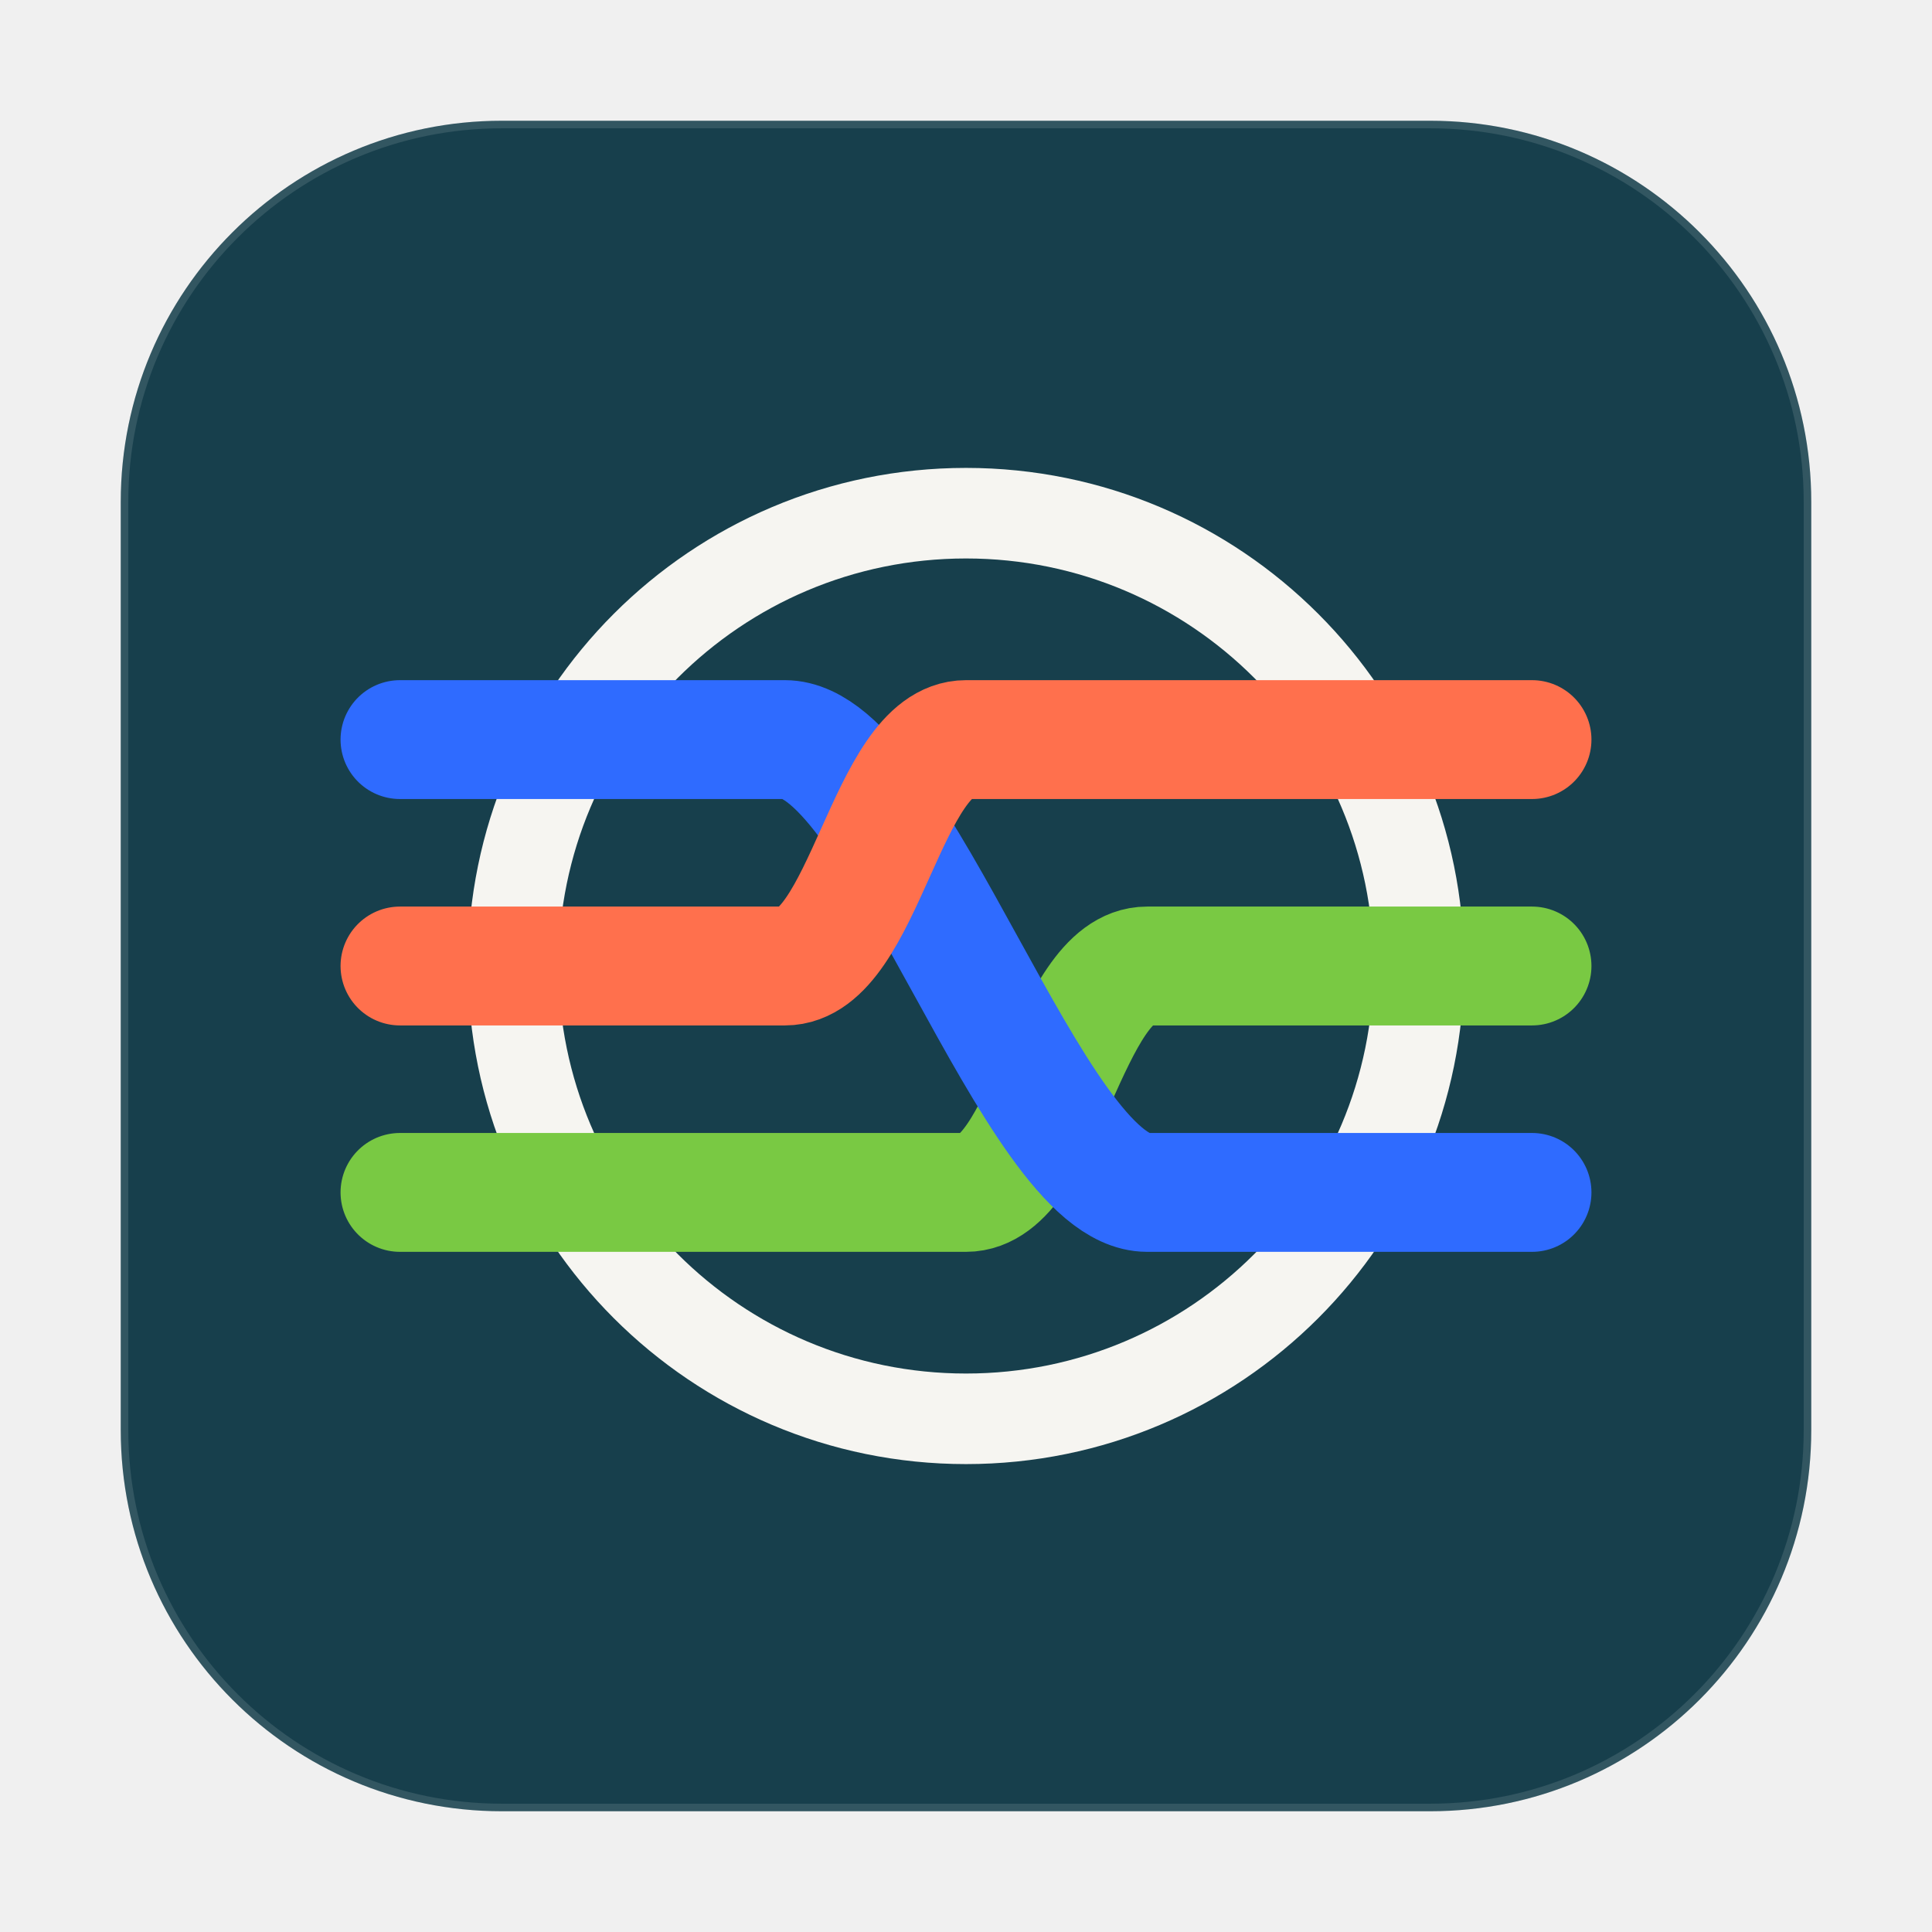
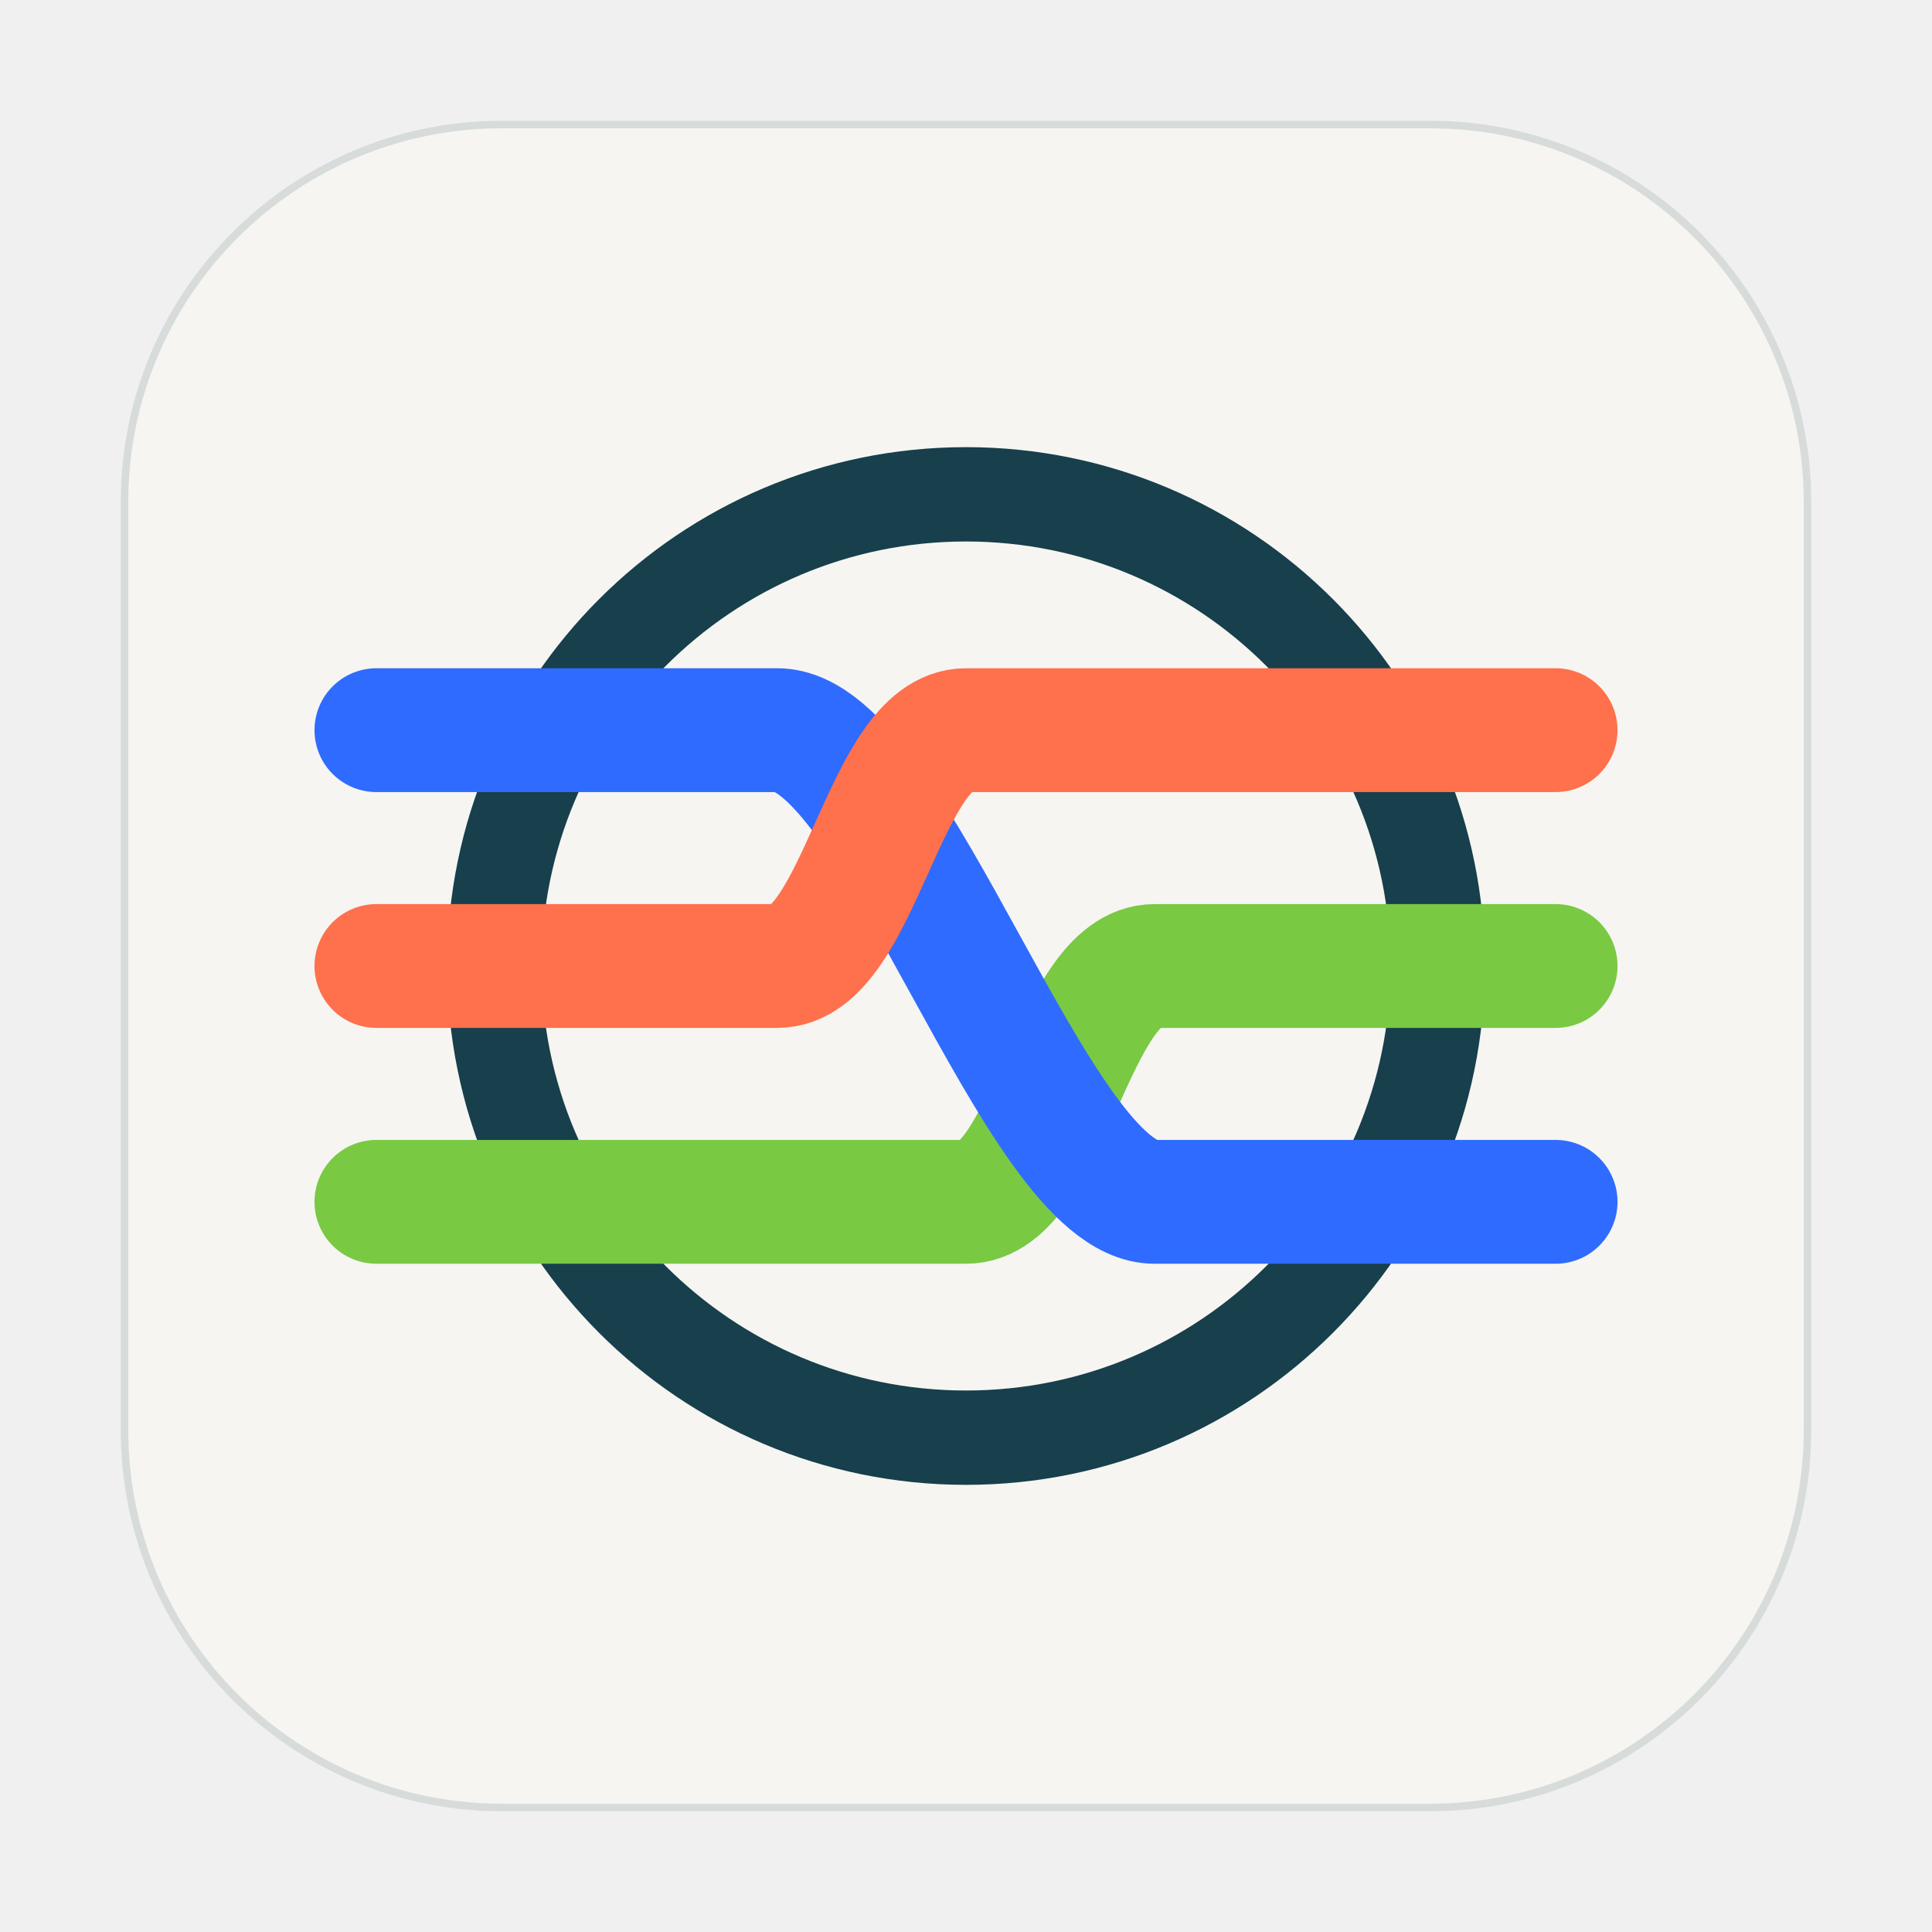
<svg xmlns="http://www.w3.org/2000/svg" width="1024" height="1024" viewBox="0 0 1024 1024" role="img" aria-labelledby="title description">
-   <rect x="64" y="64" width="896" height="896" rx="202" fill="#173f4c" />
-   <rect x="66" y="66" width="892" height="892" rx="200" fill="none" stroke="#ffffff" stroke-opacity="0.12" stroke-width="4" />
-   <g transform="translate(128 128) scale(12)">
-     <circle cx="32" cy="32" r="20" fill="none" stroke="#f6f5f1" stroke-width="4" />
+   <rect x="64" y="64" width="896" height="896" rx="202" fill="#f6f5f1" />
+   <rect x="66" y="66" width="892" height="892" rx="200" fill="none" stroke="#173f4c" stroke-opacity="0.14" stroke-width="4" />
+   <g transform="translate(112 112) scale(12.5)">
+     <circle cx="32" cy="32" r="20" fill="none" stroke="#173f4c" stroke-width="4" />
    <g fill="none" stroke-width="5.25" stroke-linecap="round" stroke-linejoin="round">
      <path d="M7 42 H32 C35.5 42 36.5 32 40 32 H57" stroke="#79c943" />
      <path d="M7 22 H24 C29 22 35 42 40 42 H57" stroke="#2f6bff" />
      <path d="M7 32 H24 C27.5 32 28.5 22 32 22 H57" stroke="#ff704d" />
    </g>
  </g>
</svg>
